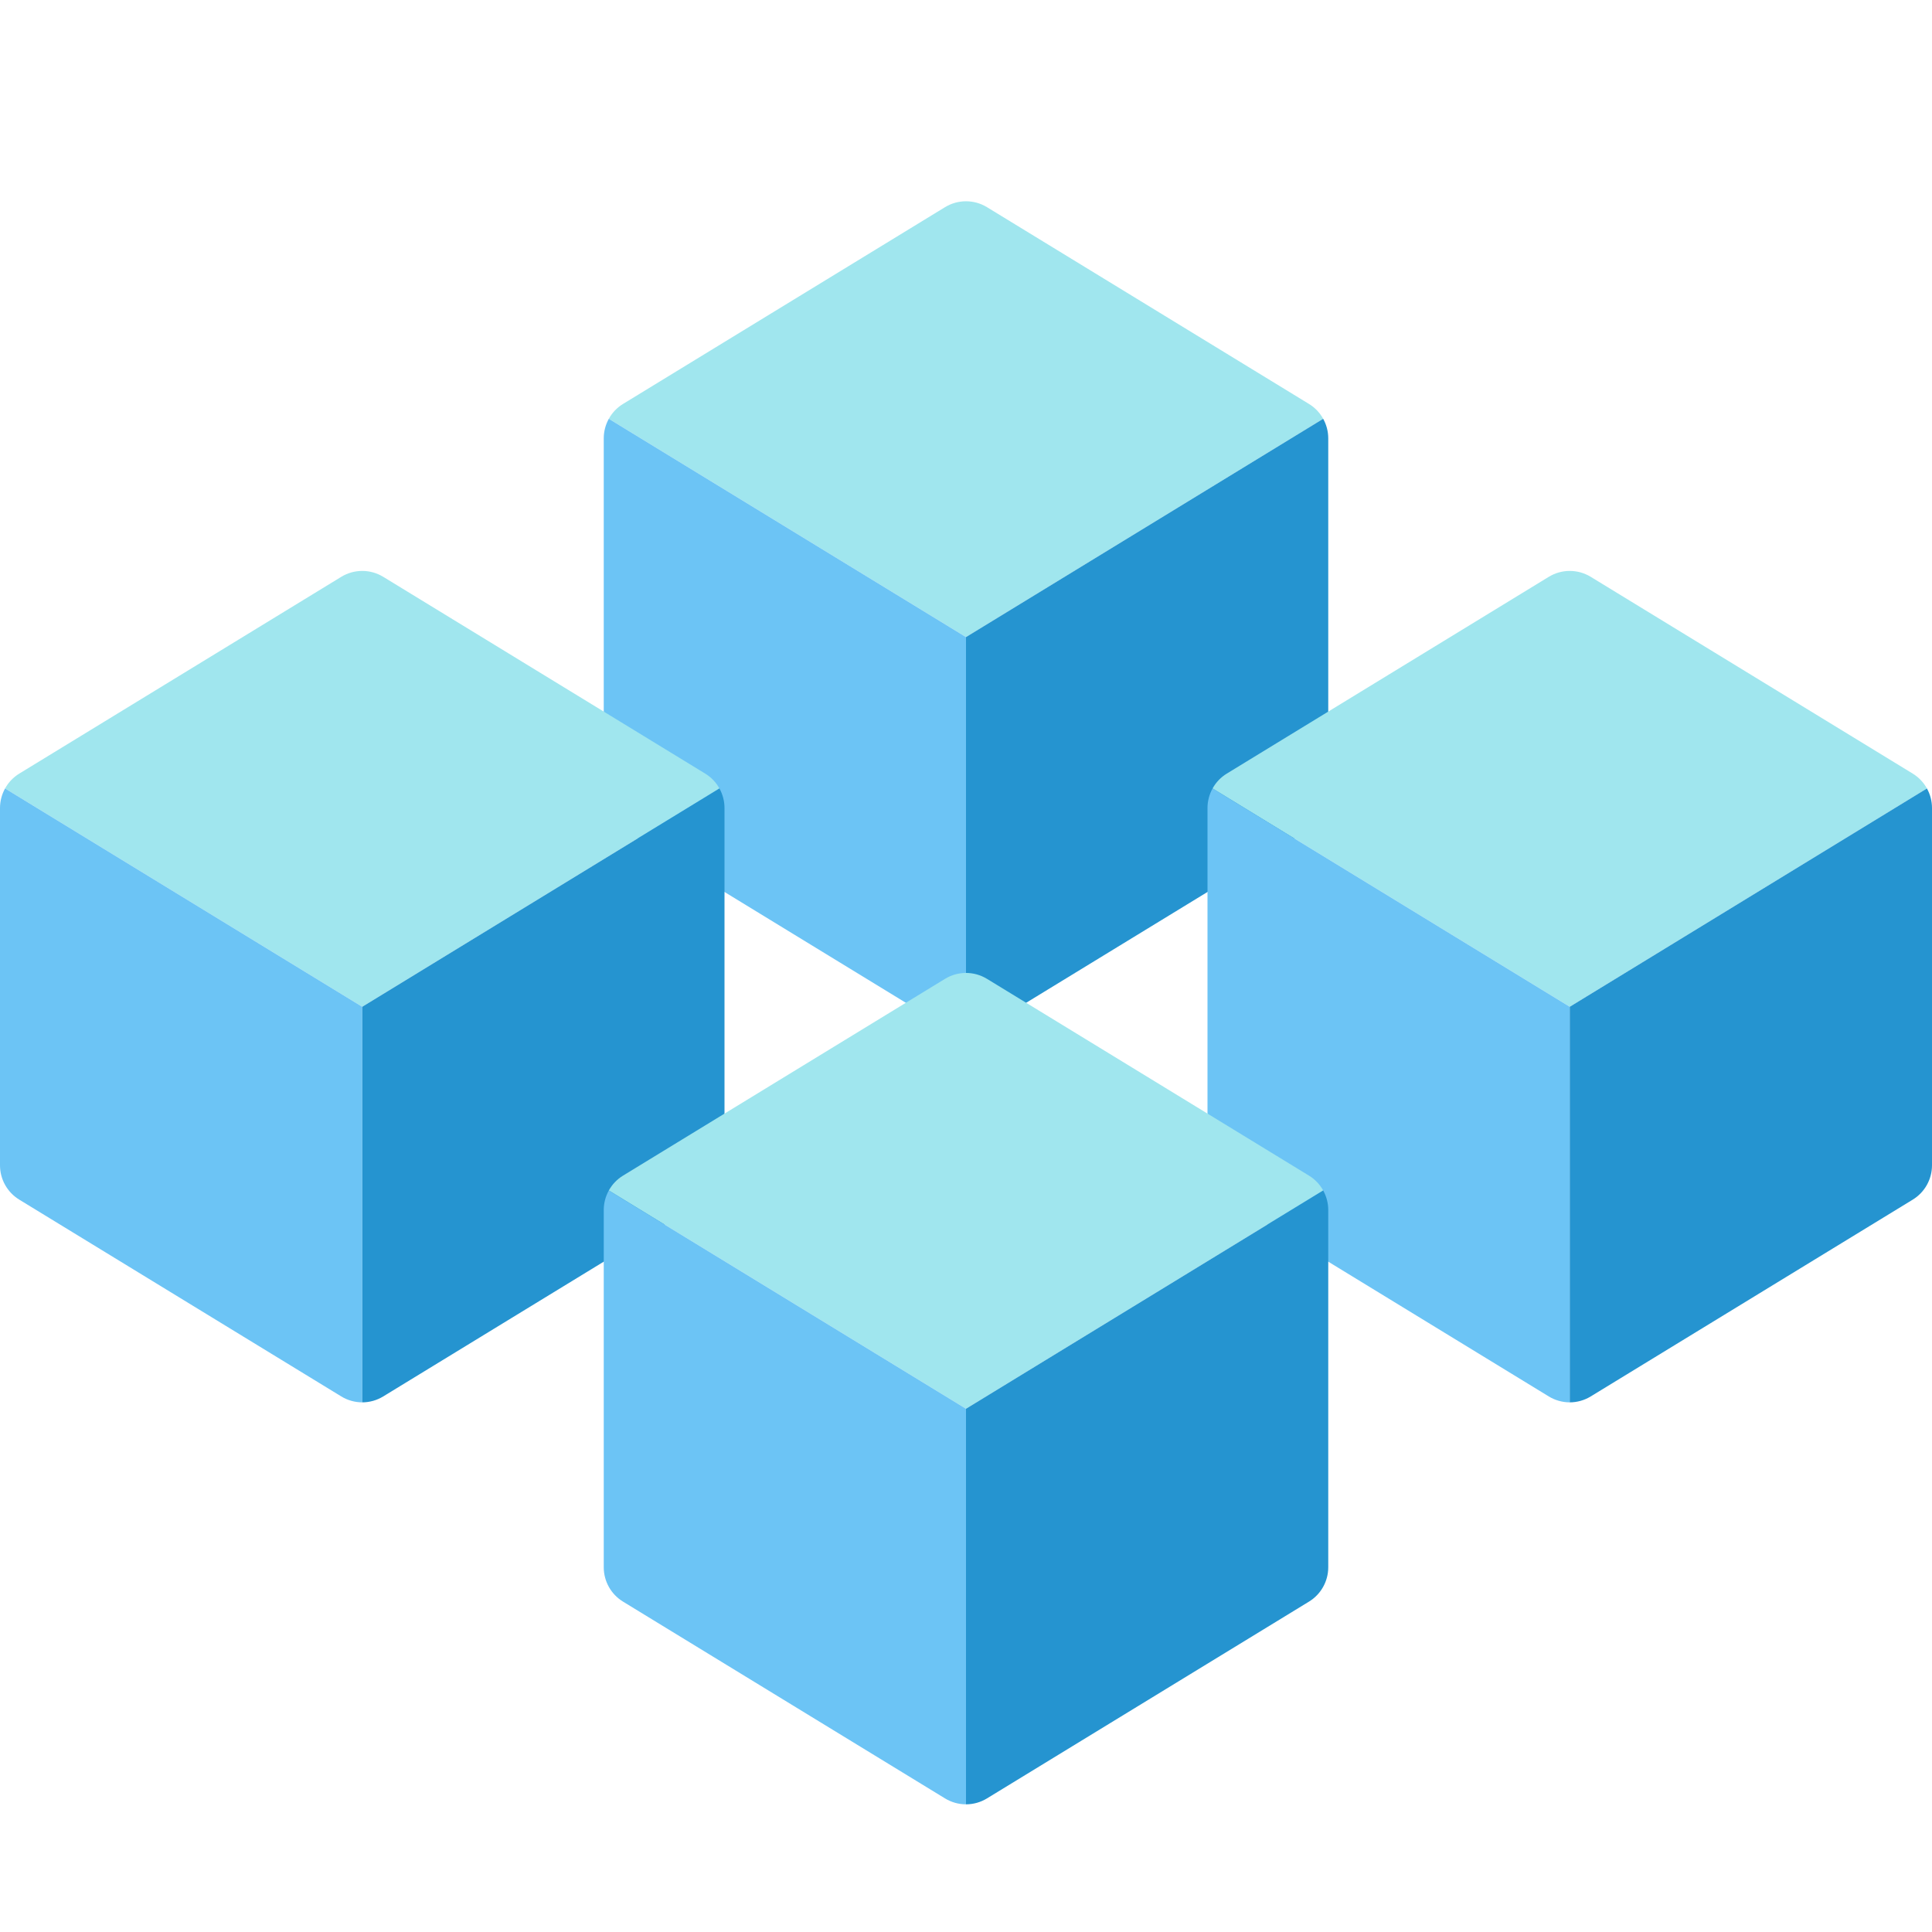
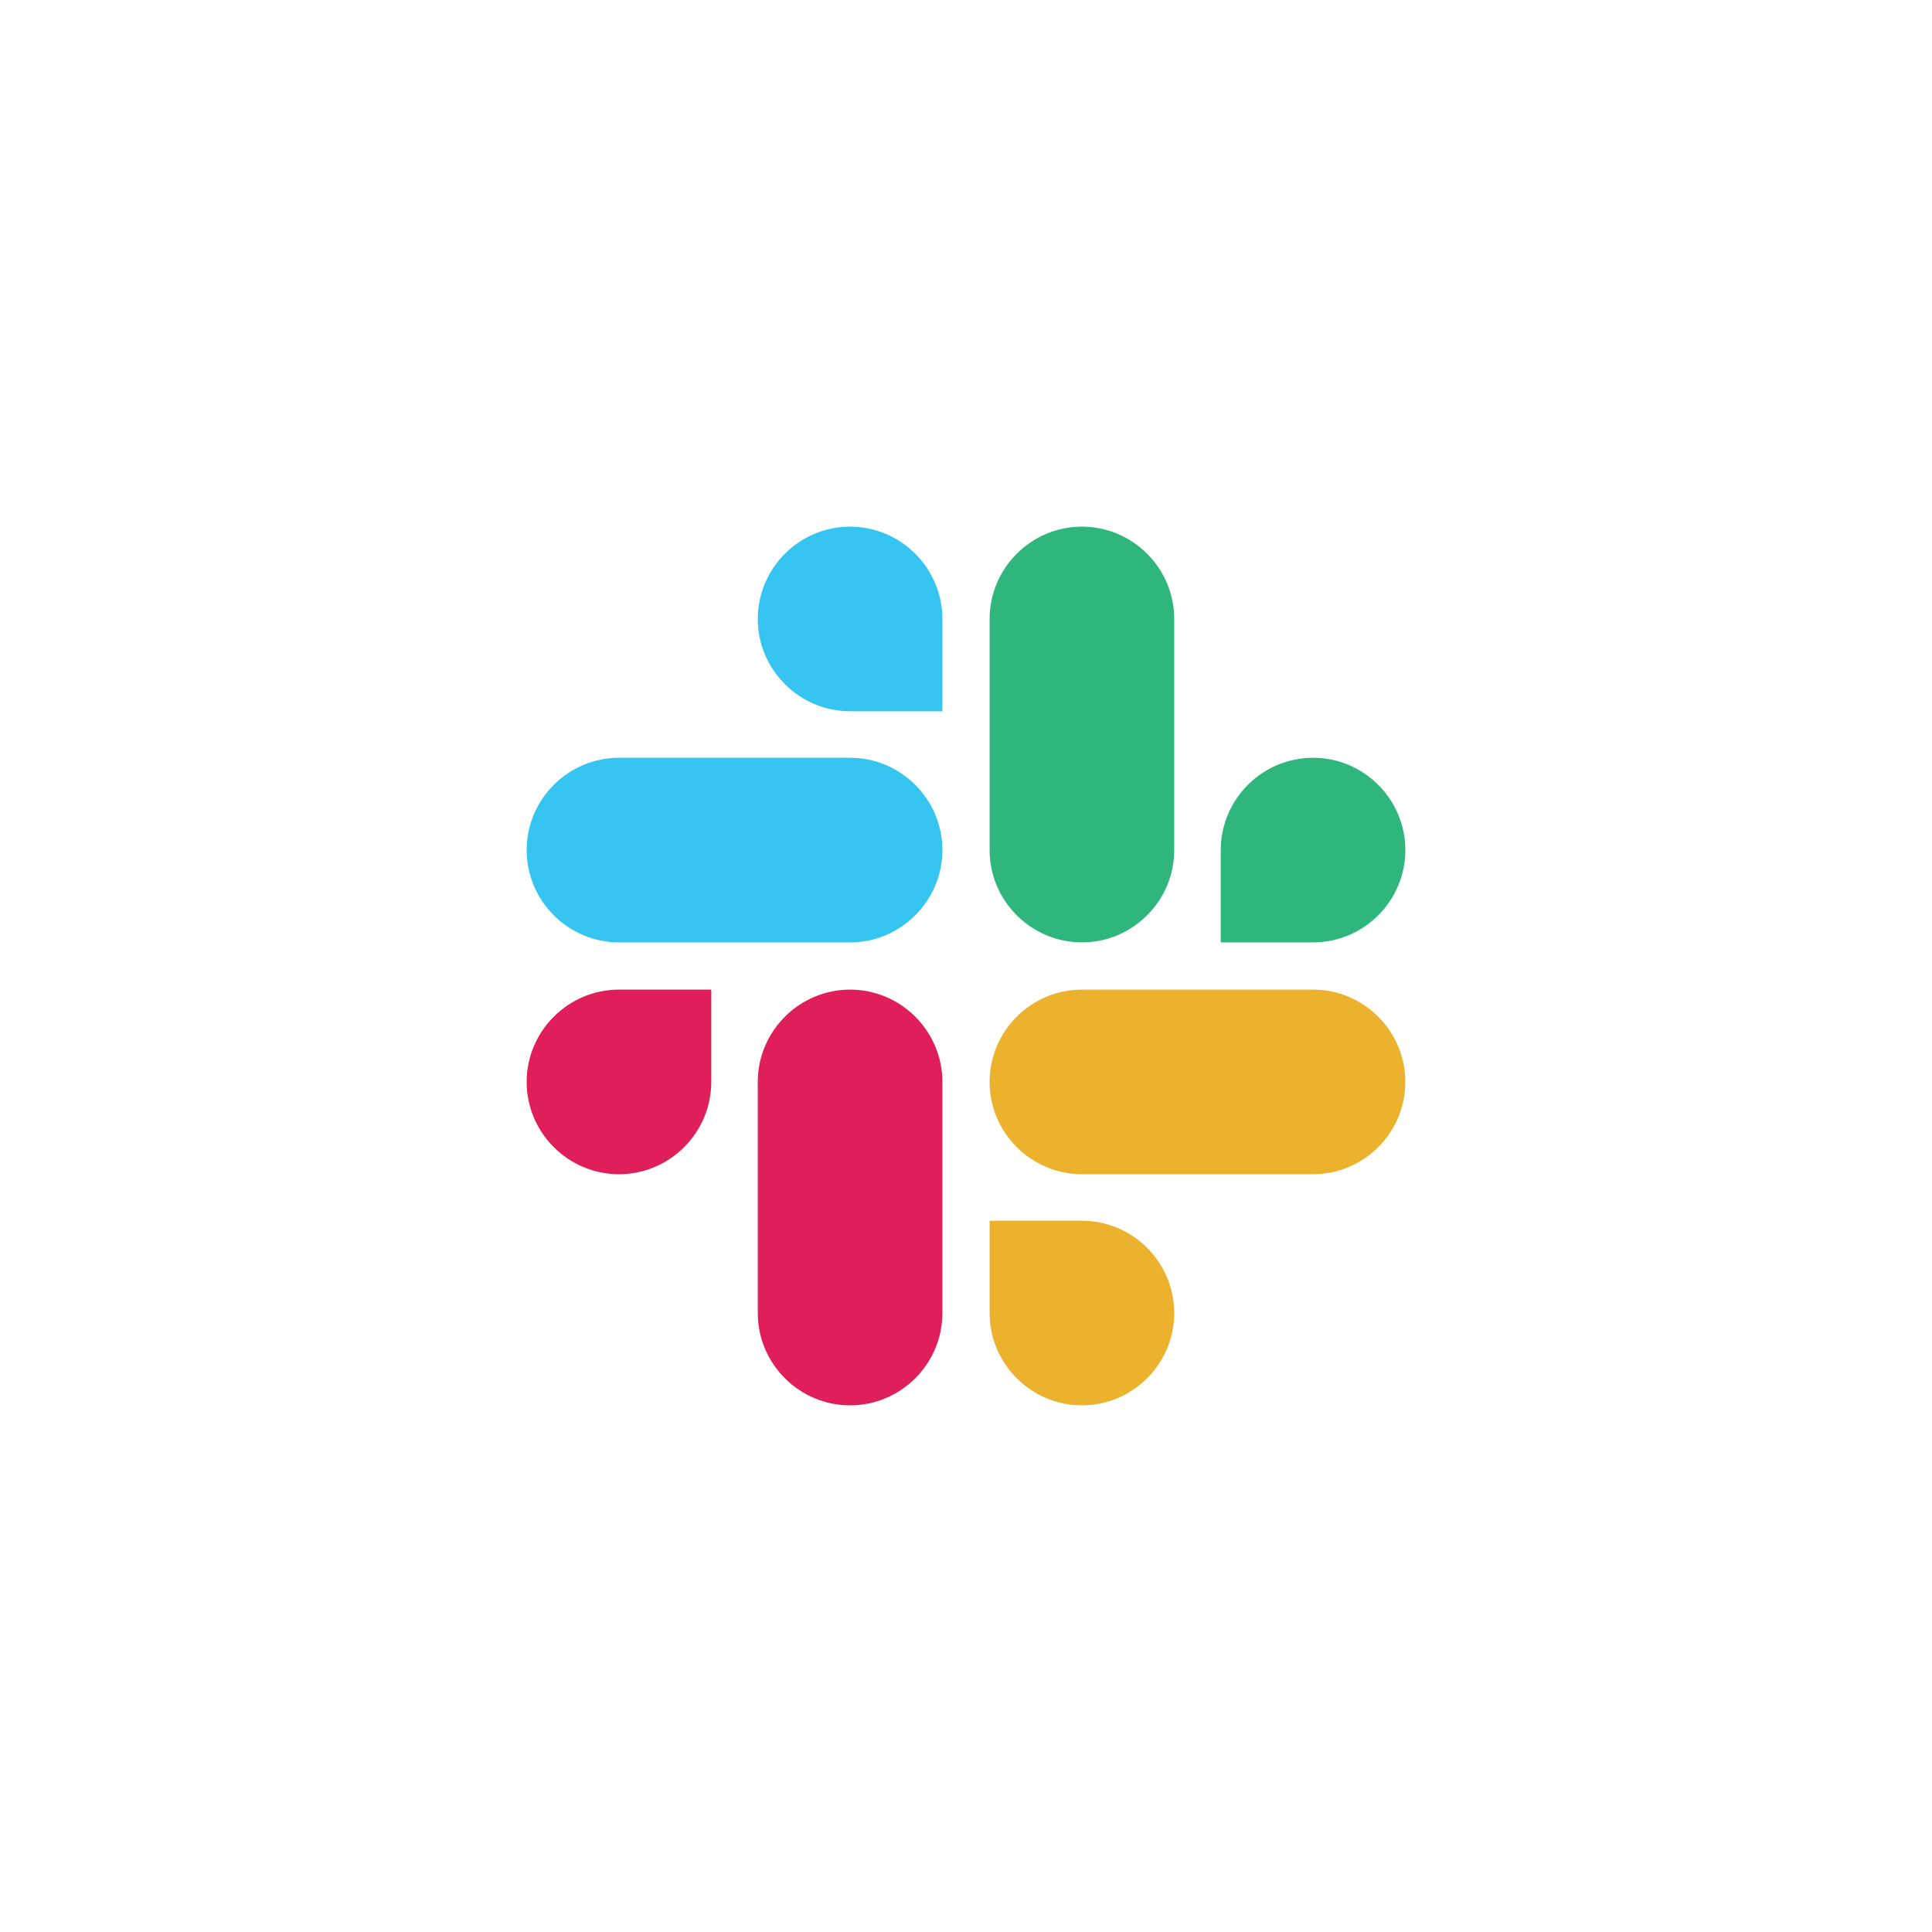
- <svg xmlns="http://www.w3.org/2000/svg" height="48" width="48" viewBox="0 0 48 48">
-   <g class="nc-icon-wrapper">
-     <path d="M32.874,10.405a.99.99,0,0,0-.353-.369l-8-4.889a1,1,0,0,0-1.042,0l-8,4.889a.99.99,0,0,0-.353.369L24,15.828Z" fill="#a0e6ee" />
-     <path d="M15.126,10.405a1,1,0,0,0-.126.484v8.878a1,1,0,0,0,.479.853l8,4.889a1,1,0,0,0,.521.147V15.828Z" fill="#6cc4f5" />
-     <path d="M32.874,10.405a1,1,0,0,1,.126.484v8.878a1,1,0,0,1-.479.853l-8,4.889a1,1,0,0,1-.521.147V15.828Z" fill="#2594d0" />
-     <path d="M47.874,19.589a.99.99,0,0,0-.353-.369l-8-4.889a1,1,0,0,0-1.042,0l-8,4.889a.99.99,0,0,0-.353.369L39,25.013Z" fill="#a0e6ee" />
-     <path d="M30.126,19.589a1,1,0,0,0-.126.485v8.878a1,1,0,0,0,.479.853l8,4.889a1,1,0,0,0,.521.147V25.013Z" fill="#6cc4f5" />
-     <path d="M47.874,19.589a1,1,0,0,1,.126.485v8.878a1,1,0,0,1-.479.853l-8,4.889a1,1,0,0,1-.521.147V25.013Z" fill="#2594d0" />
-     <path d="M17.874,19.589a.99.99,0,0,0-.353-.369l-8-4.889a1,1,0,0,0-1.042,0l-8,4.889a.99.99,0,0,0-.353.369L9,25.013Z" fill="#a0e6ee" />
-     <path d="M.126,19.589A1,1,0,0,0,0,20.074v8.878a1,1,0,0,0,.479.853l8,4.889A1,1,0,0,0,9,34.841V25.013Z" fill="#6cc4f5" />
-     <path d="M17.874,19.589a1,1,0,0,1,.126.485v8.878a1,1,0,0,1-.479.853l-8,4.889A1,1,0,0,1,9,34.841V25.013Z" fill="#2594d0" />
-     <path d="M32.874,29.577a.99.99,0,0,0-.353-.369l-8-4.889a1,1,0,0,0-1.042,0l-8,4.889a.99.99,0,0,0-.353.369L24,35Z" fill="#a0e6ee" />
-     <path d="M15.126,29.577a1,1,0,0,0-.126.484v8.878a1,1,0,0,0,.479.853l8,4.889a1,1,0,0,0,.521.147V35Z" fill="#6cc4f5" />
-     <path d="M32.874,29.577a1,1,0,0,1,.126.484v8.878a1,1,0,0,1-.479.853l-8,4.889a1,1,0,0,1-.521.147V35Z" fill="#2594d0" />
+ <svg xmlns="http://www.w3.org/2000/svg" version="1.1" id="Layer_1" x="0px" y="0px" viewBox="0 0 270 270" style="enable-background:new 0 0 270 270;" xml:space="preserve">
+   <style type="text/css">
+ 	.st0{fill:#E01E5A;}
+ 	.st1{fill:#36C5F0;}
+ 	.st2{fill:#2EB67D;}
+ 	.st3{fill:#ECB22E;}
+ </style>
+   <g>
+     <g>
+       <path class="st0" d="M99.4,151.2c0,7.1-5.8,12.9-12.9,12.9c-7.1,0-12.9-5.8-12.9-12.9c0-7.1,5.8-12.9,12.9-12.9h12.9V151.2z" />
+       <path class="st0" d="M105.9,151.2c0-7.1,5.8-12.9,12.9-12.9s12.9,5.8,12.9,12.9v32.3c0,7.1-5.8,12.9-12.9,12.9    s-12.9-5.8-12.9-12.9V151.2z" />
+     </g>
+     <g>
+       <path class="st1" d="M118.8,99.4c-7.1,0-12.9-5.8-12.9-12.9c0-7.1,5.8-12.9,12.9-12.9s12.9,5.8,12.9,12.9v12.9H118.8z" />
+       <path class="st1" d="M118.8,105.9c7.1,0,12.9,5.8,12.9,12.9s-5.8,12.9-12.9,12.9H86.5c-7.1,0-12.9-5.8-12.9-12.9    s5.8-12.9,12.9-12.9H118.8z" />
+     </g>
+     <g>
+       <path class="st2" d="M170.6,118.8c0-7.1,5.8-12.9,12.9-12.9c7.1,0,12.9,5.8,12.9,12.9s-5.8,12.9-12.9,12.9h-12.9V118.8z" />
+       <path class="st2" d="M164.1,118.8c0,7.1-5.8,12.9-12.9,12.9c-7.1,0-12.9-5.8-12.9-12.9V86.5c0-7.1,5.8-12.9,12.9-12.9    c7.1,0,12.9,5.8,12.9,12.9V118.8z" />
+     </g>
+     <g>
+       <path class="st3" d="M151.2,170.6c7.1,0,12.9,5.8,12.9,12.9c0,7.1-5.8,12.9-12.9,12.9c-7.1,0-12.9-5.8-12.9-12.9v-12.9H151.2z" />
+       <path class="st3" d="M151.2,164.1c-7.1,0-12.9-5.8-12.9-12.9c0-7.1,5.8-12.9,12.9-12.9h32.3c7.1,0,12.9,5.8,12.9,12.9    c0,7.1-5.8,12.9-12.9,12.9H151.2z" />
+     </g>
  </g>
</svg>
